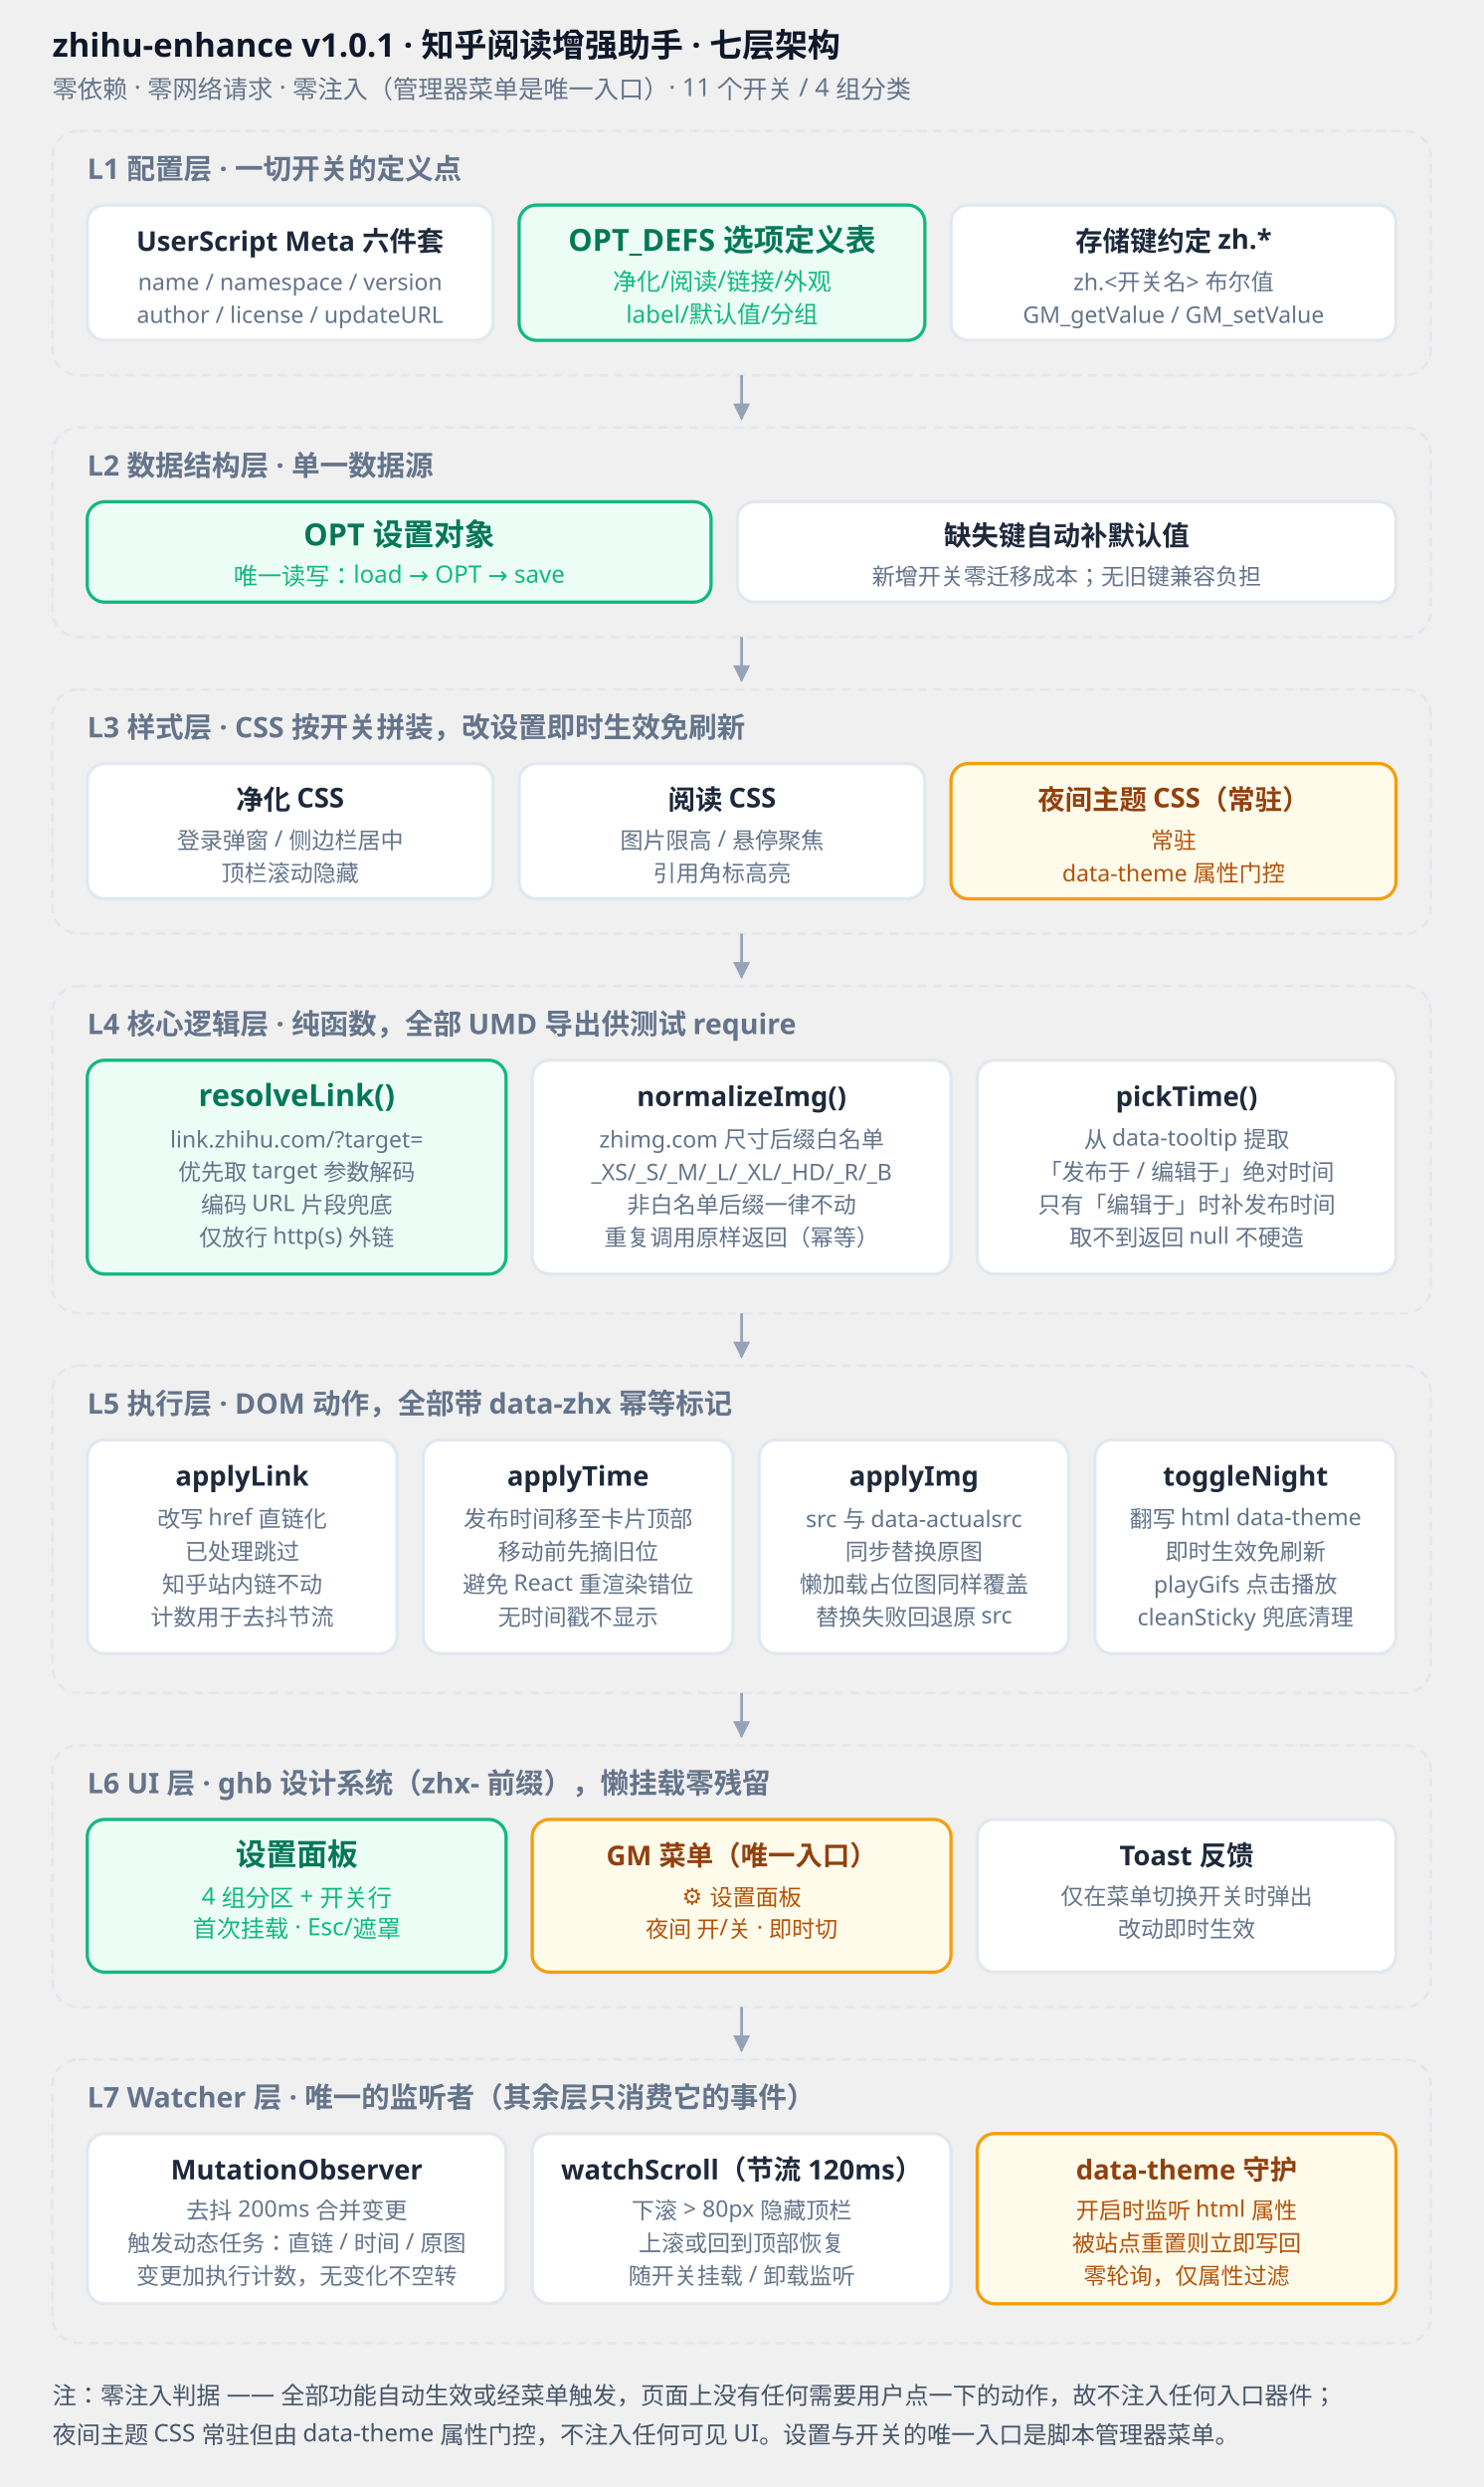
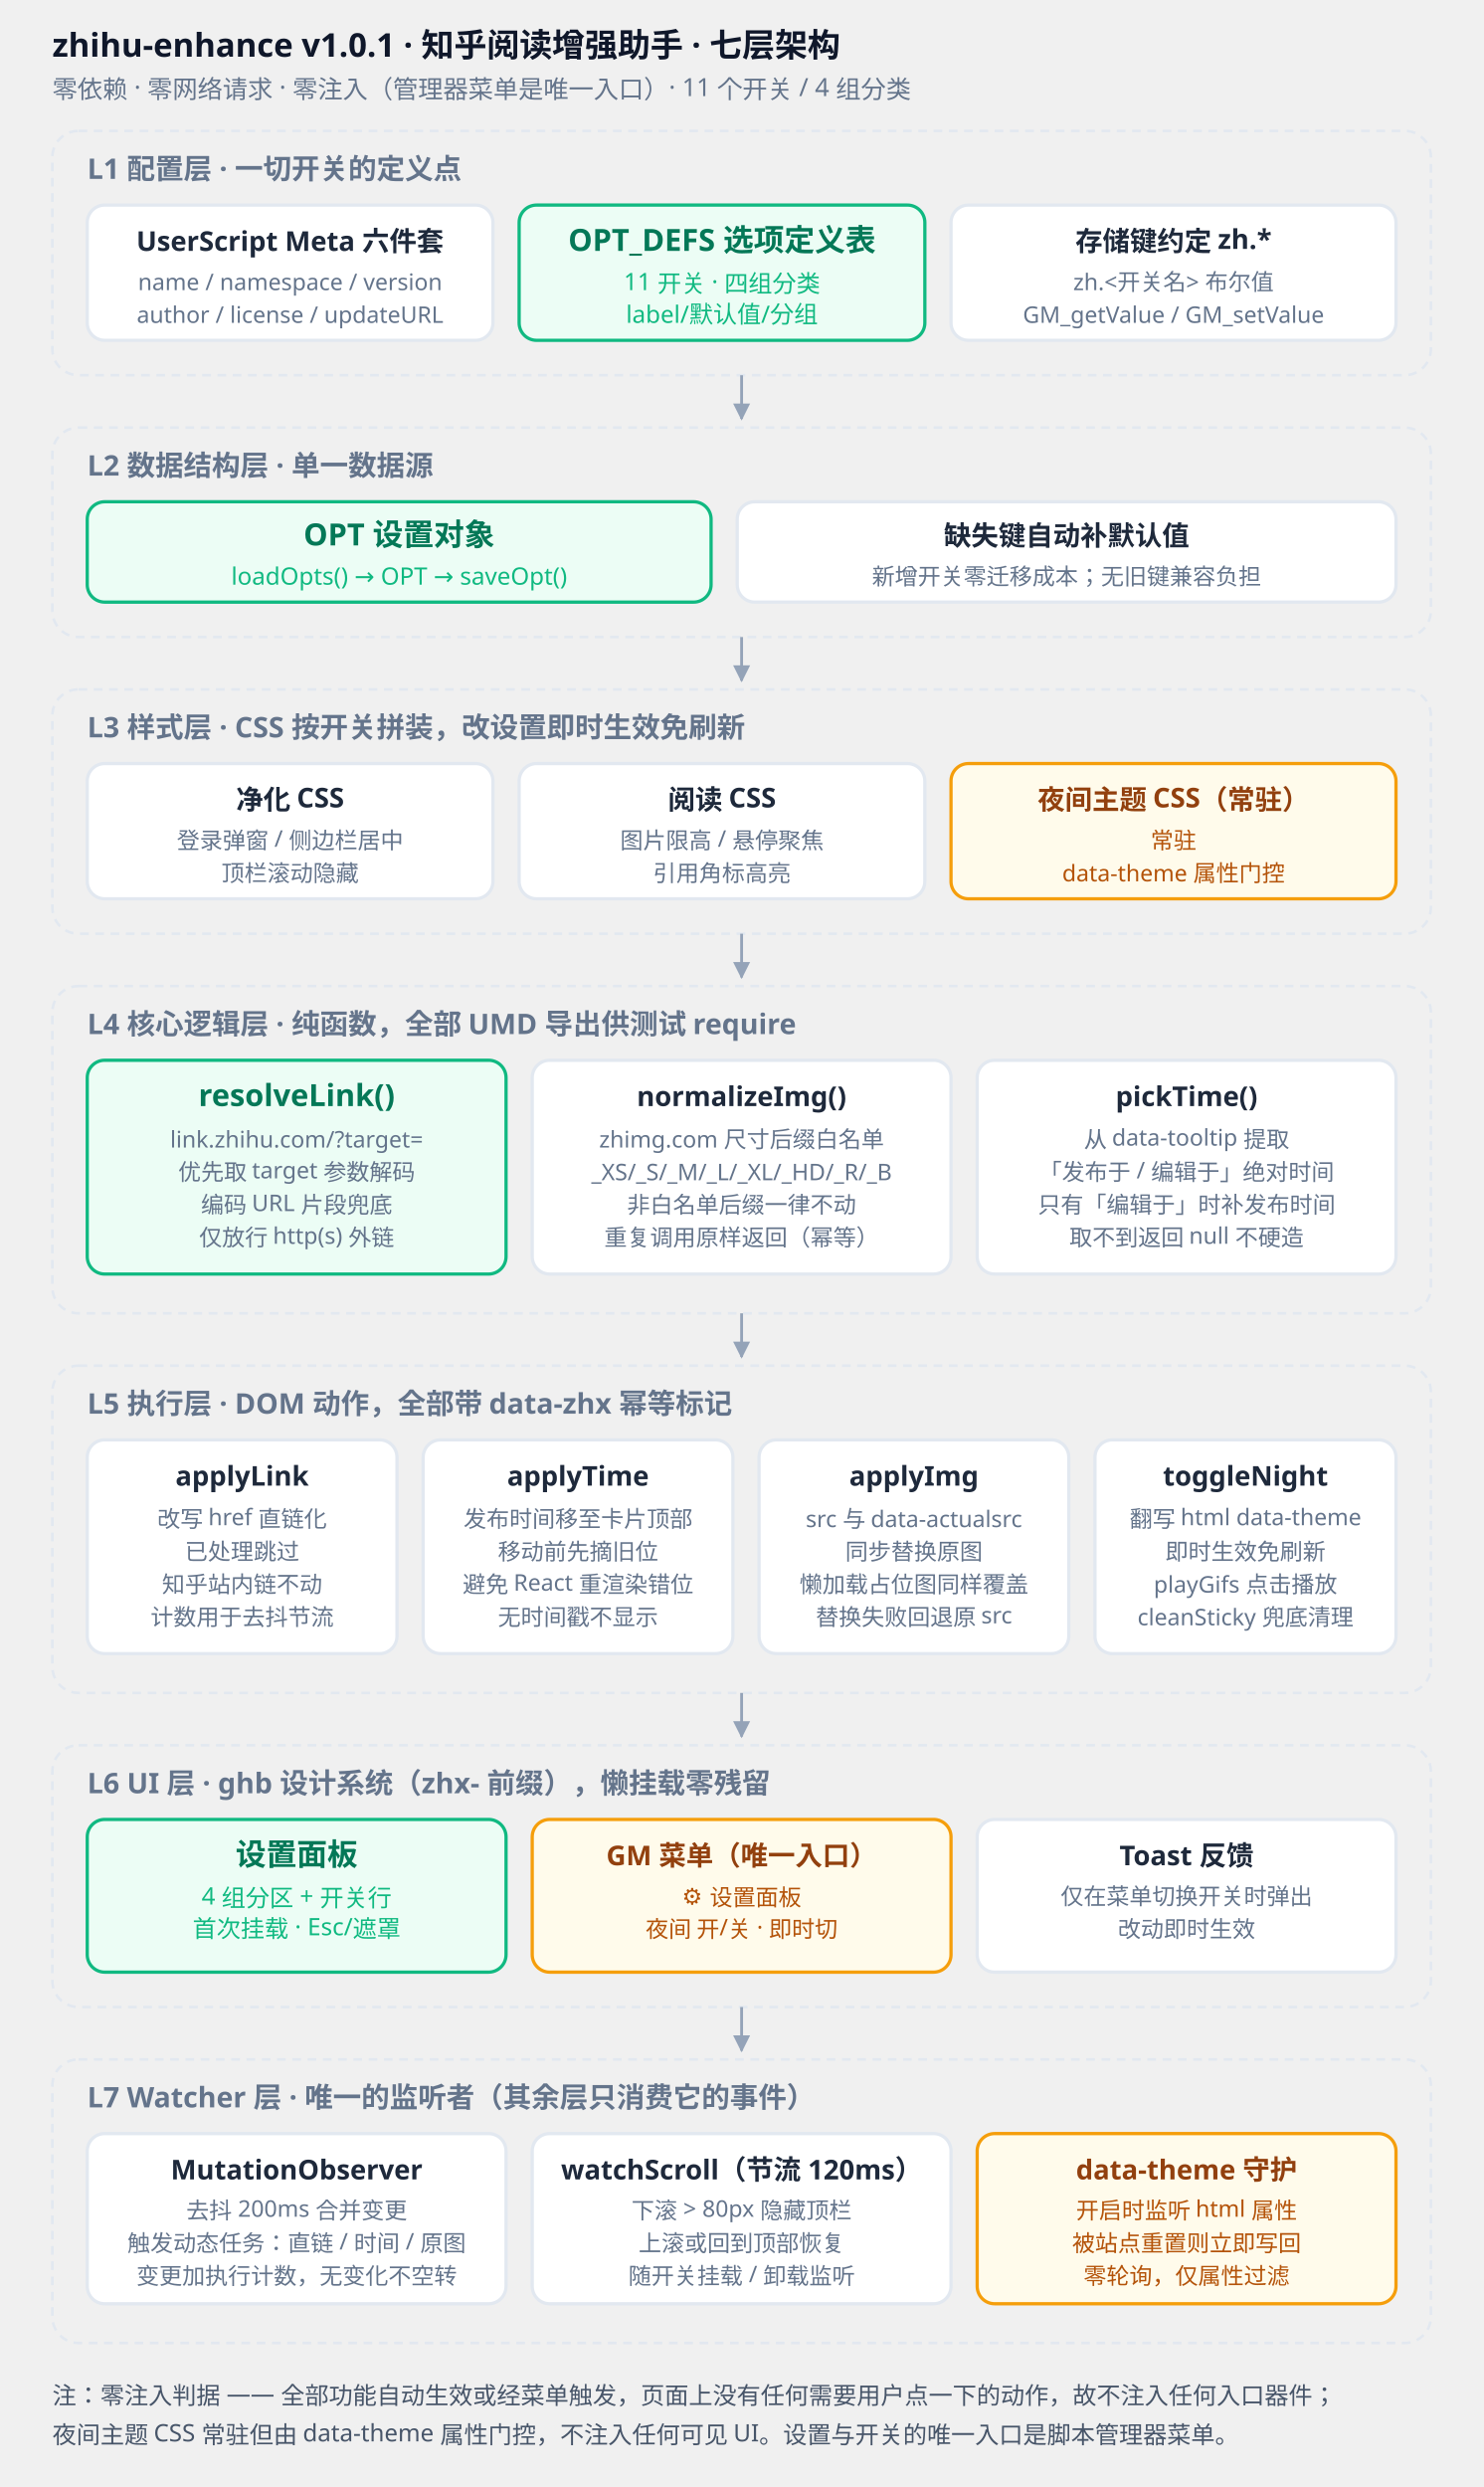
<svg xmlns="http://www.w3.org/2000/svg" viewBox="0 0 680 1140">
  <defs>
    <style>
      .layer { fill: none; stroke: #e2e8f0; stroke-width: 1.2; stroke-dasharray: 4 3; }
      .layer-title { font-family: sans-serif; font-size: 13px; font-weight: 600; fill: #64748b; }
      .node { fill: #ffffff; stroke: #e2e8f0; stroke-width: 1.5; }
      .nt { font-family: sans-serif; font-size: 12.5px; font-weight: 600; fill: #1e293b; }
      .nd { font-family: sans-serif; font-size: 10.5px; fill: #64748b; }
      .arrow { stroke: #94a3b8; stroke-width: 1.3; fill: none; }
      .band { fill: #ecfdf5; stroke: #10b981; stroke-width: 1.5; }
      .band-t { font-family: sans-serif; font-size: 14px; font-weight: 700; fill: #047857; }
      .band-d { font-family: sans-serif; font-size: 11px; fill: #10b981; }
      .warn { fill: #fffbeb; stroke: #f59e0b; stroke-width: 1.5; }
      .warn-t { font-family: sans-serif; font-size: 12.5px; font-weight: 600; fill: #92400e; }
      .warn-d { font-family: sans-serif; font-size: 10.5px; fill: #b45309; }
      .h1 { font-family: sans-serif; font-size: 15px; font-weight: 700; fill: #0f172a; }
      .h2 { font-family: sans-serif; font-size: 11.5px; fill: #64748b; }
      .note { font-family: sans-serif; font-size: 11px; fill: #475569; }
    </style>
    <marker id="ar" viewBox="0 0 10 10" refX="9" refY="5" markerWidth="6" markerHeight="6" orient="auto-start-reverse">
      <path d="M0 0 L10 5 L0 10 z" fill="#94a3b8" />
    </marker>
  </defs>
  <text x="24" y="26" class="h1">zhihu-enhance v1.0.1 · 知乎阅读增强助手 · 七层架构</text>
  <text x="24" y="45" class="h2">零依赖 · 零网络请求 · 零注入（管理器菜单是唯一入口）· 11 个开关 / 4 组分类</text>
  <rect x="24" y="60" width="632" height="112" rx="12" class="layer" />
  <text x="40" y="82" class="layer-title">L1 配置层 · 一切开关的定义点</text>
  <rect x="40" y="94" width="186" height="62" rx="8" class="node" />
  <text x="133" y="115" class="nt" text-anchor="middle">UserScript Meta 六件套</text>
  <text x="133" y="133" class="nd" text-anchor="middle">name / namespace / version</text>
  <text x="133" y="148" class="nd" text-anchor="middle">author / license / updateURL</text>
  <rect x="238" y="94" width="186" height="62" rx="8" class="band" />
  <text x="331" y="115" class="band-t" text-anchor="middle">OPT_DEFS 选项定义表</text>
-   <text x="331" y="133" class="band-d" text-anchor="middle">净化/阅读/链接/外观</text>
+   <text x="331" y="133" class="band-d" text-anchor="middle">11 开关 · 四组分类</text>
  <text x="331" y="148" class="band-d" text-anchor="middle">label/默认值/分组</text>
  <rect x="436" y="94" width="204" height="62" rx="8" class="node" />
  <text x="538" y="115" class="nt" text-anchor="middle">存储键约定 zh.*</text>
  <text x="538" y="133" class="nd" text-anchor="middle">zh.&lt;开关名&gt; 布尔值</text>
  <text x="538" y="148" class="nd" text-anchor="middle">GM_getValue / GM_setValue</text>
  <line x1="340" y1="172" x2="340" y2="192" class="arrow" marker-end="url(#ar)" />
  <rect x="24" y="196" width="632" height="96" rx="12" class="layer" />
  <text x="40" y="218" class="layer-title">L2 数据结构层 · 单一数据源</text>
  <rect x="40" y="230" width="286" height="46" rx="8" class="band" />
  <text x="183" y="250" class="band-t" text-anchor="middle">OPT 设置对象</text>
-   <text x="183" y="268" class="band-d" text-anchor="middle">唯一读写：load → OPT → save</text>
+   <text x="183" y="268" class="band-d" text-anchor="middle">loadOpts() → OPT → saveOpt()</text>
  <rect x="338" y="230" width="302" height="46" rx="8" class="node" />
  <text x="489" y="250" class="nt" text-anchor="middle">缺失键自动补默认值</text>
  <text x="489" y="268" class="nd" text-anchor="middle">新增开关零迁移成本；无旧键兼容负担</text>
  <line x1="340" y1="292" x2="340" y2="312" class="arrow" marker-end="url(#ar)" />
  <rect x="24" y="316" width="632" height="112" rx="12" class="layer" />
  <text x="40" y="338" class="layer-title">L3 样式层 · CSS 按开关拼装，改设置即时生效免刷新</text>
  <rect x="40" y="350" width="186" height="62" rx="8" class="node" />
  <text x="133" y="371" class="nt" text-anchor="middle">净化 CSS</text>
  <text x="133" y="389" class="nd" text-anchor="middle">登录弹窗 / 侧边栏居中</text>
  <text x="133" y="404" class="nd" text-anchor="middle">顶栏滚动隐藏</text>
  <rect x="238" y="350" width="186" height="62" rx="8" class="node" />
  <text x="331" y="371" class="nt" text-anchor="middle">阅读 CSS</text>
  <text x="331" y="389" class="nd" text-anchor="middle">图片限高 / 悬停聚焦</text>
  <text x="331" y="404" class="nd" text-anchor="middle">引用角标高亮</text>
  <rect x="436" y="350" width="204" height="62" rx="8" class="warn" />
  <text x="538" y="371" class="warn-t" text-anchor="middle">夜间主题 CSS（常驻）</text>
  <text x="538" y="389" class="warn-d" text-anchor="middle">常驻</text>
  <text x="538" y="404" class="warn-d" text-anchor="middle">data-theme 属性门控</text>
  <line x1="340" y1="428" x2="340" y2="448" class="arrow" marker-end="url(#ar)" />
  <rect x="24" y="452" width="632" height="150" rx="12" class="layer" />
  <text x="40" y="474" class="layer-title">L4 核心逻辑层 · 纯函数，全部 UMD 导出供测试 require</text>
  <rect x="40" y="486" width="192" height="98" rx="8" class="band" />
  <text x="136" y="507" class="band-t" text-anchor="middle">resolveLink()</text>
  <text x="136" y="526" class="nd" text-anchor="middle">link.zhihu.com/?target=</text>
  <text x="136" y="541" class="nd" text-anchor="middle">优先取 target 参数解码</text>
  <text x="136" y="556" class="nd" text-anchor="middle">编码 URL 片段兜底</text>
  <text x="136" y="571" class="nd" text-anchor="middle">仅放行 http(s) 外链</text>
  <rect x="244" y="486" width="192" height="98" rx="8" class="node" />
  <text x="340" y="507" class="nt" text-anchor="middle">normalizeImg()</text>
  <text x="340" y="526" class="nd" text-anchor="middle">zhimg.com 尺寸后缀白名单</text>
  <text x="340" y="541" class="nd" text-anchor="middle">_XS/_S/_M/_L/_XL/_HD/_R/_B</text>
  <text x="340" y="556" class="nd" text-anchor="middle">非白名单后缀一律不动</text>
  <text x="340" y="571" class="nd" text-anchor="middle">重复调用原样返回（幂等）</text>
  <rect x="448" y="486" width="192" height="98" rx="8" class="node" />
  <text x="544" y="507" class="nt" text-anchor="middle">pickTime()</text>
  <text x="544" y="526" class="nd" text-anchor="middle">从 data-tooltip 提取</text>
  <text x="544" y="541" class="nd" text-anchor="middle">「发布于 / 编辑于」绝对时间</text>
  <text x="544" y="556" class="nd" text-anchor="middle">只有「编辑于」时补发布时间</text>
  <text x="544" y="571" class="nd" text-anchor="middle">取不到返回 null 不硬造</text>
  <line x1="340" y1="602" x2="340" y2="622" class="arrow" marker-end="url(#ar)" />
  <rect x="24" y="626" width="632" height="150" rx="12" class="layer" />
  <text x="40" y="648" class="layer-title">L5 执行层 · DOM 动作，全部带 data-zhx 幂等标记</text>
  <rect x="40" y="660" width="142" height="98" rx="8" class="node" />
  <text x="111" y="681" class="nt" text-anchor="middle">applyLink</text>
  <text x="111" y="700" class="nd" text-anchor="middle">改写 href 直链化</text>
  <text x="111" y="715" class="nd" text-anchor="middle">已处理跳过</text>
  <text x="111" y="730" class="nd" text-anchor="middle">知乎站内链不动</text>
  <text x="111" y="745" class="nd" text-anchor="middle">计数用于去抖节流</text>
  <rect x="194" y="660" width="142" height="98" rx="8" class="node" />
  <text x="265" y="681" class="nt" text-anchor="middle">applyTime</text>
  <text x="265" y="700" class="nd" text-anchor="middle">发布时间移至卡片顶部</text>
  <text x="265" y="715" class="nd" text-anchor="middle">移动前先摘旧位</text>
  <text x="265" y="730" class="nd" text-anchor="middle">避免 React 重渲染错位</text>
  <text x="265" y="745" class="nd" text-anchor="middle">无时间戳不显示</text>
  <rect x="348" y="660" width="142" height="98" rx="8" class="node" />
  <text x="419" y="681" class="nt" text-anchor="middle">applyImg</text>
  <text x="419" y="700" class="nd" text-anchor="middle">src 与 data-actualsrc</text>
  <text x="419" y="715" class="nd" text-anchor="middle">同步替换原图</text>
  <text x="419" y="730" class="nd" text-anchor="middle">懒加载占位图同样覆盖</text>
  <text x="419" y="745" class="nd" text-anchor="middle">替换失败回退原 src</text>
  <rect x="502" y="660" width="138" height="98" rx="8" class="node" />
  <text x="571" y="681" class="nt" text-anchor="middle">toggleNight</text>
  <text x="571" y="700" class="nd" text-anchor="middle">翻写 html data-theme</text>
  <text x="571" y="715" class="nd" text-anchor="middle">即时生效免刷新</text>
  <text x="571" y="730" class="nd" text-anchor="middle">playGifs 点击播放</text>
  <text x="571" y="745" class="nd" text-anchor="middle">cleanSticky 兜底清理</text>
  <line x1="340" y1="776" x2="340" y2="796" class="arrow" marker-end="url(#ar)" />
  <rect x="24" y="800" width="632" height="120" rx="12" class="layer" />
  <text x="40" y="822" class="layer-title">L6 UI 层 · ghb 设计系统（zhx- 前缀），懒挂载零残留</text>
  <rect x="40" y="834" width="192" height="70" rx="8" class="band" />
  <text x="136" y="855" class="band-t" text-anchor="middle">设置面板</text>
  <text x="136" y="873" class="band-d" text-anchor="middle">4 组分区 + 开关行</text>
  <text x="136" y="888" class="band-d" text-anchor="middle">首次挂载 · Esc/遮罩</text>
  <rect x="244" y="834" width="192" height="70" rx="8" class="warn" />
  <text x="340" y="855" class="warn-t" text-anchor="middle">GM 菜单（唯一入口）</text>
  <text x="340" y="873" class="warn-d" text-anchor="middle">⚙ 设置面板</text>
  <text x="340" y="888" class="warn-d" text-anchor="middle">夜间 开/关 · 即时切</text>
  <rect x="448" y="834" width="192" height="70" rx="8" class="node" />
  <text x="544" y="855" class="nt" text-anchor="middle">Toast 反馈</text>
  <text x="544" y="873" class="nd" text-anchor="middle">仅在菜单切换开关时弹出</text>
  <text x="544" y="888" class="nd" text-anchor="middle">改动即时生效</text>
  <line x1="340" y1="920" x2="340" y2="940" class="arrow" marker-end="url(#ar)" />
  <rect x="24" y="944" width="632" height="130" rx="12" class="layer" />
  <text x="40" y="966" class="layer-title">L7 Watcher 层 · 唯一的监听者（其余层只消费它的事件）</text>
  <rect x="40" y="978" width="192" height="78" rx="8" class="node" />
  <text x="136" y="999" class="nt" text-anchor="middle">MutationObserver</text>
  <text x="136" y="1017" class="nd" text-anchor="middle">去抖 200ms 合并变更</text>
  <text x="136" y="1032" class="nd" text-anchor="middle">触发动态任务：直链 / 时间 / 原图</text>
  <text x="136" y="1047" class="nd" text-anchor="middle">变更加执行计数，无变化不空转</text>
  <rect x="244" y="978" width="192" height="78" rx="8" class="node" />
  <text x="340" y="999" class="nt" text-anchor="middle">watchScroll（节流 120ms）</text>
  <text x="340" y="1017" class="nd" text-anchor="middle">下滚 &gt; 80px 隐藏顶栏</text>
  <text x="340" y="1032" class="nd" text-anchor="middle">上滚或回到顶部恢复</text>
  <text x="340" y="1047" class="nd" text-anchor="middle">随开关挂载 / 卸载监听</text>
  <rect x="448" y="978" width="192" height="78" rx="8" class="warn" />
  <text x="544" y="999" class="warn-t" text-anchor="middle">data-theme 守护</text>
  <text x="544" y="1017" class="warn-d" text-anchor="middle">开启时监听 html 属性</text>
  <text x="544" y="1032" class="warn-d" text-anchor="middle">被站点重置则立即写回</text>
  <text x="544" y="1047" class="warn-d" text-anchor="middle">零轮询，仅属性过滤</text>
  <text x="24" y="1102" class="note">注：零注入判据 —— 全部功能自动生效或经菜单触发，页面上没有任何需要用户点一下的动作，故不注入任何入口器件；</text>
  <text x="24" y="1120" class="note">夜间主题 CSS 常驻但由 data-theme 属性门控，不注入任何可见 UI。设置与开关的唯一入口是脚本管理器菜单。</text>
</svg>
